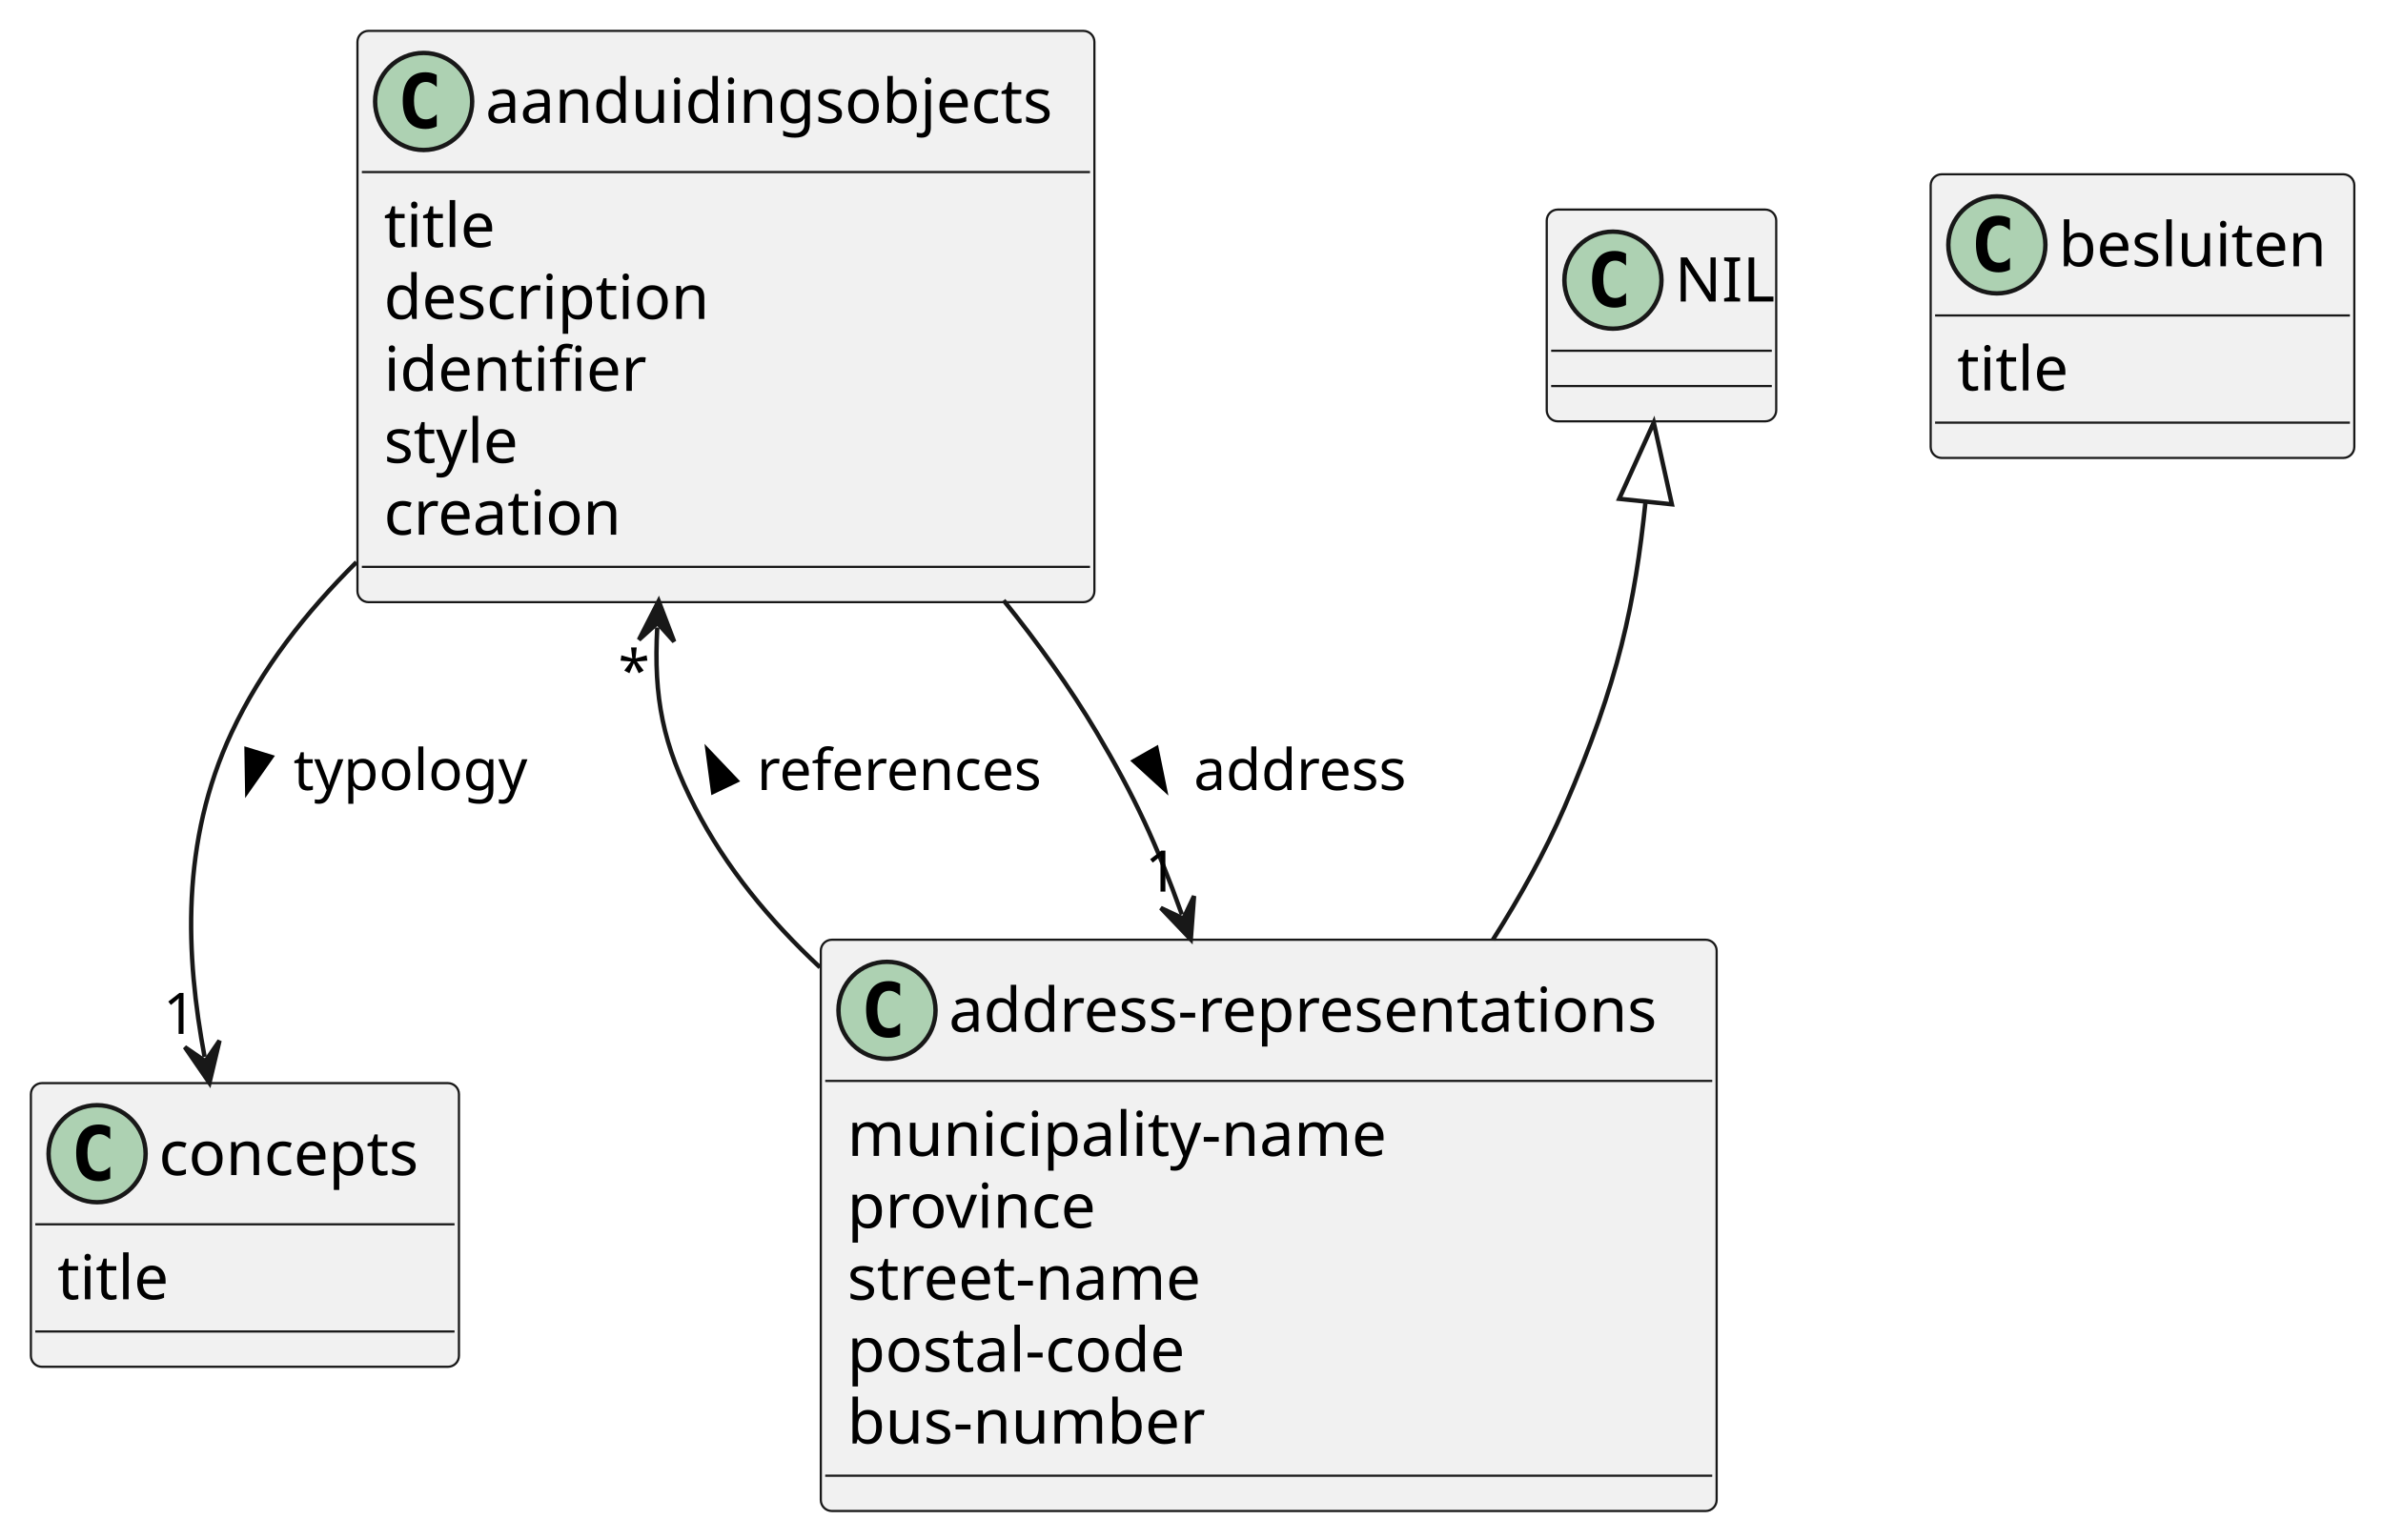
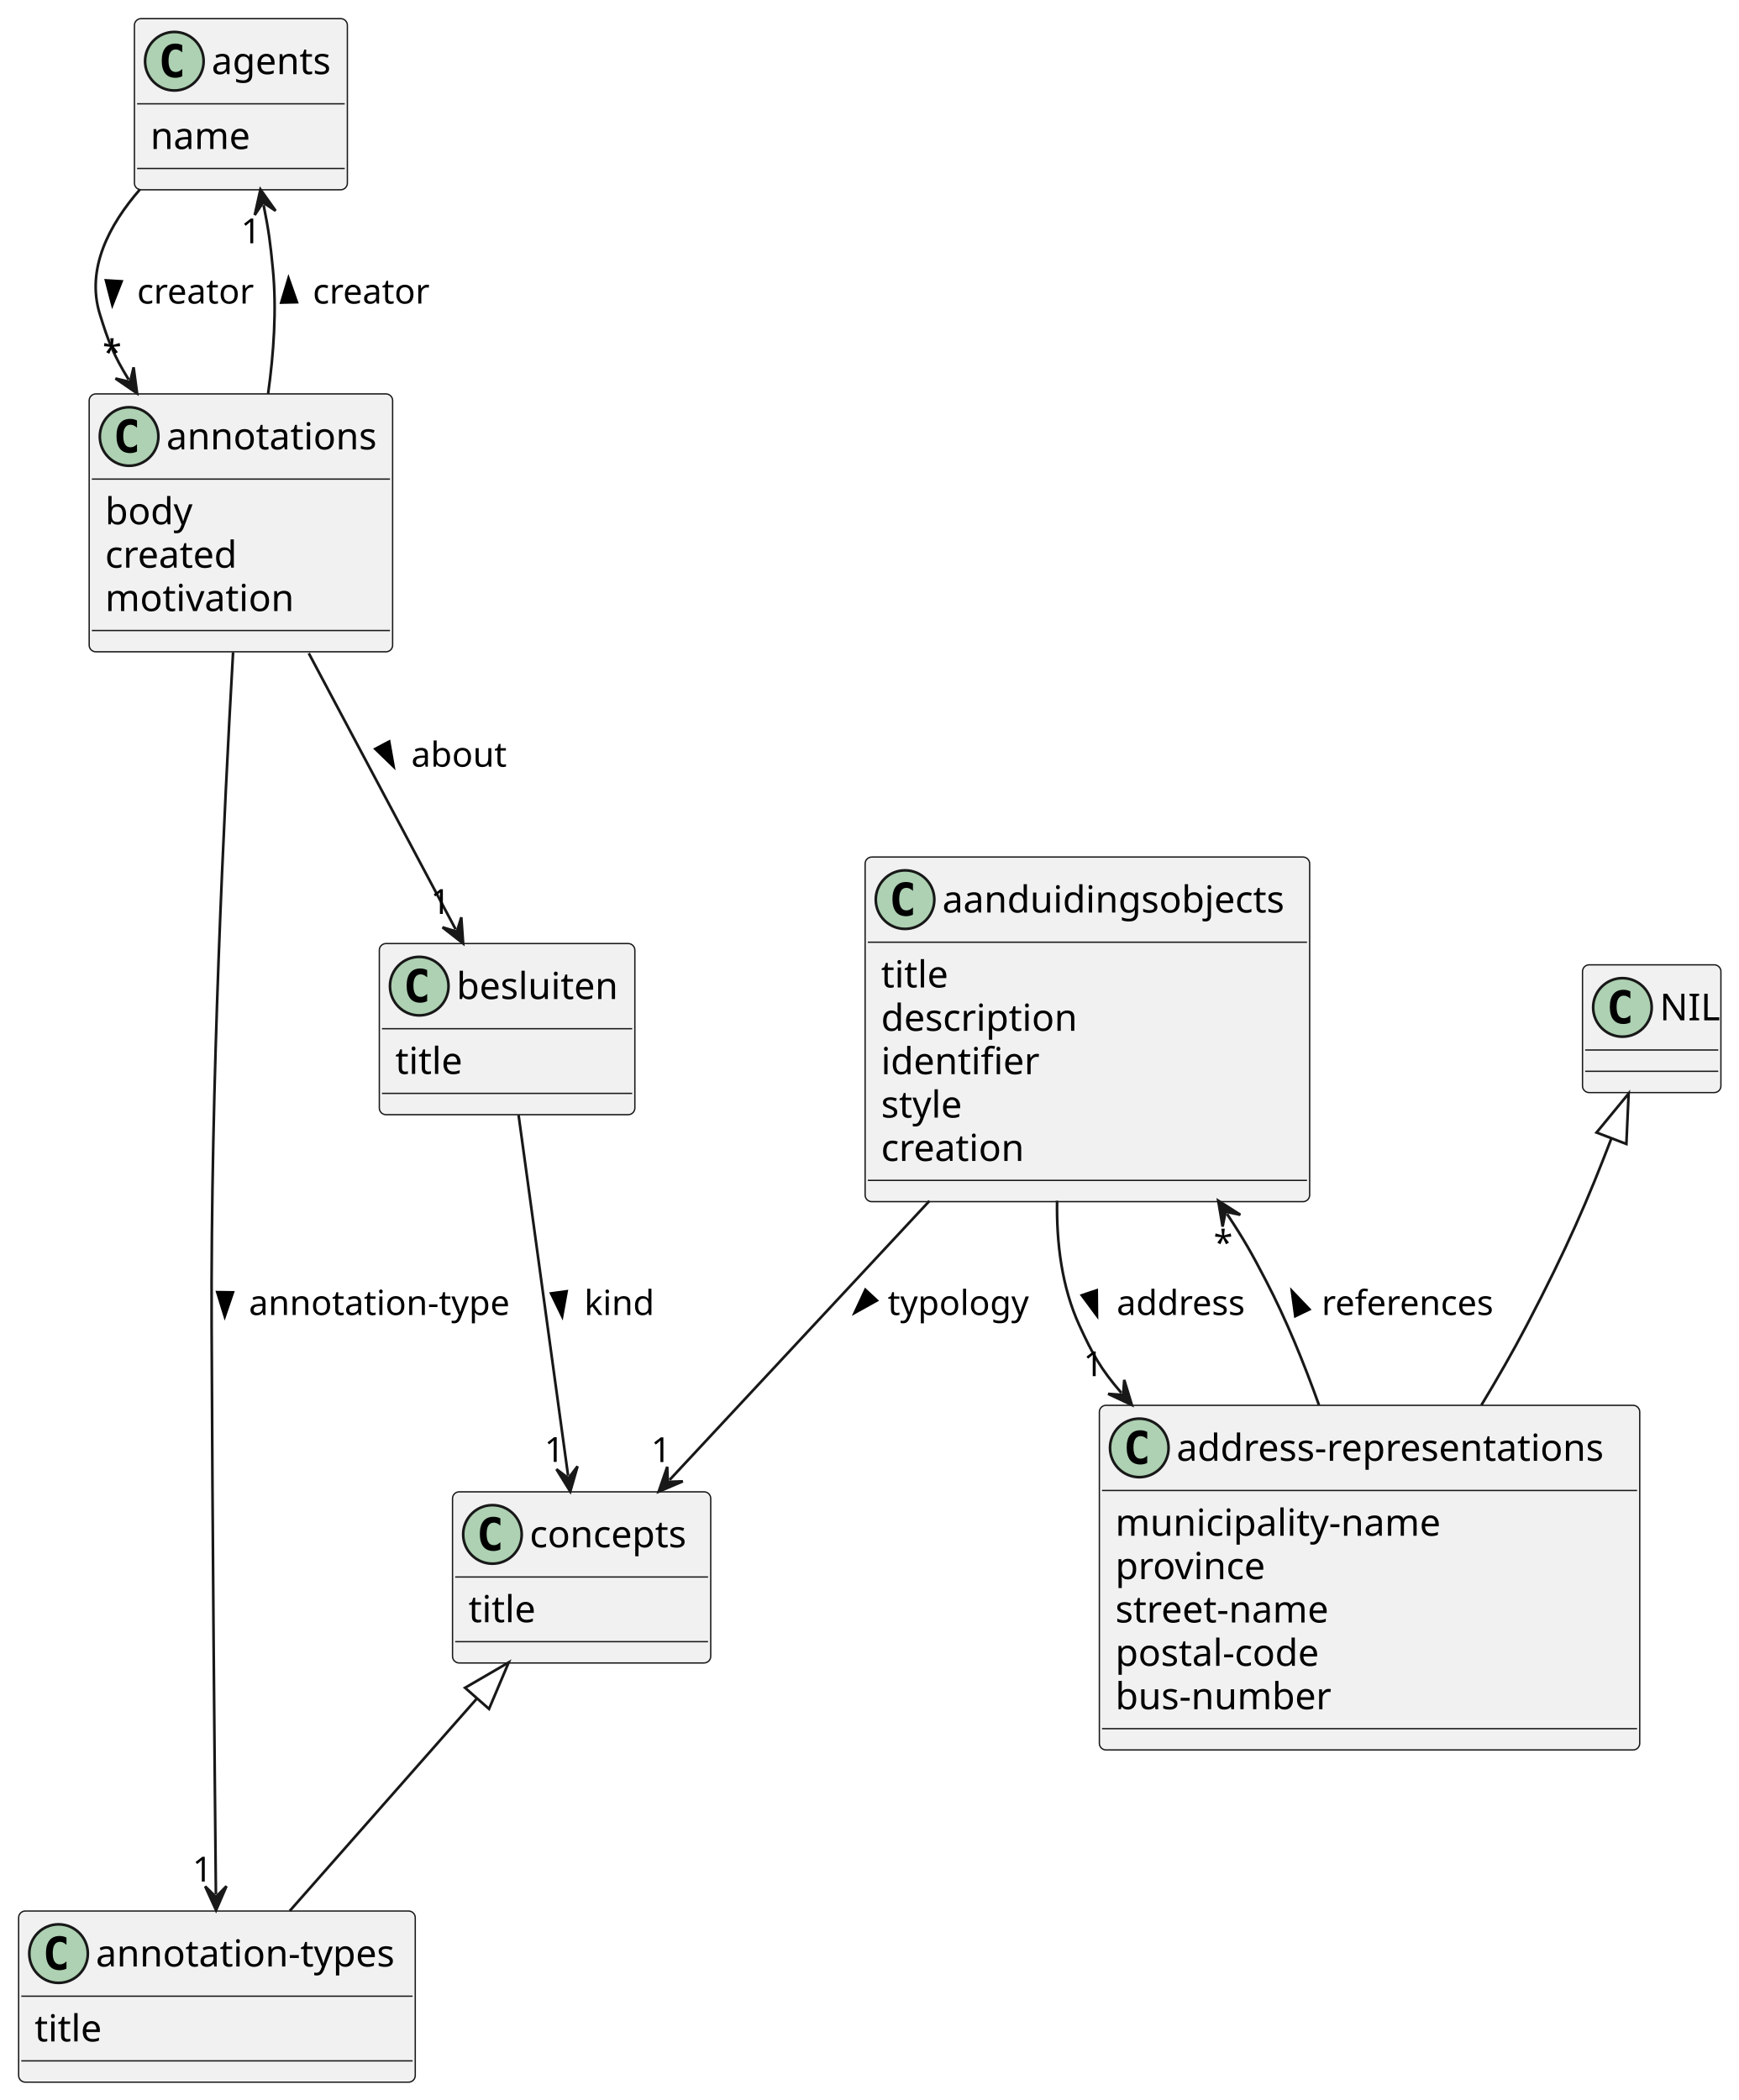
- <svg xmlns="http://www.w3.org/2000/svg" contentStyleType="text/css" height="349px" preserveAspectRatio="none" style="width:540px;height:349px;background:#FFFFFF;" version="1.1" viewBox="0 0 540 349" width="540px" zoomAndPan="magnify">
+ <svg xmlns="http://www.w3.org/2000/svg" contentStyleType="text/css" height="789px" preserveAspectRatio="none" style="width:653px;height:789px;background:#FFFFFF;" version="1.1" viewBox="0 0 653 789" width="653px" zoomAndPan="magnify">
  <defs />
  <g>
+     <g id="elem_agents">
+       <rect codeLine="2" fill="#F1F1F1" height="64.297" id="agents" rx="2.5" ry="2.5" style="stroke:#181818;stroke-width:0.5;" width="80" x="50.5" y="7" />
+       <ellipse cx="65.5" cy="23" fill="#ADD1B2" rx="11" ry="11" style="stroke:#181818;stroke-width:1.0;" />
+       <path d="M68.469,28.641 Q67.891,28.938 67.25,29.078 Q66.609,29.234 65.906,29.234 Q63.406,29.234 62.078,27.594 Q60.766,25.938 60.766,22.812 Q60.766,19.688 62.078,18.031 Q63.406,16.375 65.906,16.375 Q66.609,16.375 67.25,16.531 Q67.906,16.688 68.469,16.984 L68.469,19.703 Q67.844,19.125 67.25,18.859 Q66.656,18.578 66.031,18.578 Q64.688,18.578 64,19.656 Q63.312,20.719 63.312,22.812 Q63.312,24.906 64,25.984 Q64.688,27.047 66.031,27.047 Q66.656,27.047 67.25,26.781 Q67.844,26.5 68.469,25.922 L68.469,28.641 Z " fill="#000000" />
+       <text fill="#000000" font-family="sans-serif" font-size="14" lengthAdjust="spacing" textLength="48" x="79.5" y="27.847">agents</text>
+       <line style="stroke:#181818;stroke-width:0.5;" x1="51.5" x2="129.5" y1="39" y2="39" />
+       <text fill="#000000" font-family="sans-serif" font-size="14" lengthAdjust="spacing" textLength="39" x="56.5" y="55.995">name</text>
+       <line style="stroke:#181818;stroke-width:0.5;" x1="51.5" x2="129.5" y1="63.297" y2="63.297" />
+     </g>
+     <g id="elem_annotations">
+       <rect codeLine="5" fill="#F1F1F1" height="96.891" id="annotations" rx="2.5" ry="2.5" style="stroke:#181818;stroke-width:0.5;" width="114" x="33.5" y="148" />
+       <ellipse cx="48.5" cy="164" fill="#ADD1B2" rx="11" ry="11" style="stroke:#181818;stroke-width:1.0;" />
+       <path d="M51.469,169.641 Q50.891,169.938 50.25,170.078 Q49.609,170.234 48.906,170.234 Q46.406,170.234 45.078,168.594 Q43.766,166.938 43.766,163.812 Q43.766,160.688 45.078,159.031 Q46.406,157.375 48.906,157.375 Q49.609,157.375 50.25,157.531 Q50.906,157.688 51.469,157.984 L51.469,160.703 Q50.844,160.125 50.25,159.859 Q49.656,159.578 49.031,159.578 Q47.688,159.578 47,160.656 Q46.312,161.719 46.312,163.812 Q46.312,165.906 47,166.984 Q47.688,168.047 49.031,168.047 Q49.656,168.047 50.25,167.781 Q50.844,167.5 51.469,166.922 L51.469,169.641 Z " fill="#000000" />
+       <text fill="#000000" font-family="sans-serif" font-size="14" lengthAdjust="spacing" textLength="82" x="62.5" y="168.847">annotations</text>
+       <line style="stroke:#181818;stroke-width:0.5;" x1="34.5" x2="146.5" y1="180" y2="180" />
+       <text fill="#000000" font-family="sans-serif" font-size="14" lengthAdjust="spacing" textLength="34" x="39.5" y="196.995">body</text>
+       <text fill="#000000" font-family="sans-serif" font-size="14" lengthAdjust="spacing" textLength="53" x="39.5" y="213.292">created</text>
+       <text fill="#000000" font-family="sans-serif" font-size="14" lengthAdjust="spacing" textLength="71" x="39.5" y="229.589">motivation</text>
+       <line style="stroke:#181818;stroke-width:0.5;" x1="34.5" x2="146.5" y1="236.891" y2="236.891" />
+     </g>
+     <g id="elem_annotation-types">
+       <rect codeLine="31" fill="#F1F1F1" height="64.297" id="annotation-types" rx="2.5" ry="2.5" style="stroke:#181818;stroke-width:0.5;" width="149" x="7" y="718" />
+       <ellipse cx="22" cy="734" fill="#ADD1B2" rx="11" ry="11" style="stroke:#181818;stroke-width:1.0;" />
+       <path d="M24.969,739.641 Q24.391,739.938 23.75,740.078 Q23.109,740.234 22.406,740.234 Q19.906,740.234 18.578,738.594 Q17.266,736.938 17.266,733.812 Q17.266,730.688 18.578,729.031 Q19.906,727.375 22.406,727.375 Q23.109,727.375 23.75,727.531 Q24.406,727.688 24.969,727.984 L24.969,730.703 Q24.344,730.125 23.75,729.859 Q23.156,729.578 22.531,729.578 Q21.188,729.578 20.5,730.656 Q19.812,731.719 19.812,733.812 Q19.812,735.906 20.5,736.984 Q21.188,738.047 22.531,738.047 Q23.156,738.047 23.75,737.781 Q24.344,737.5 24.969,736.922 L24.969,739.641 Z " fill="#000000" />
+       <text fill="#000000" font-family="sans-serif" font-size="14" lengthAdjust="spacing" textLength="117" x="36" y="738.847">annotation-types</text>
+       <line style="stroke:#181818;stroke-width:0.5;" x1="8" x2="155" y1="750" y2="750" />
+       <text fill="#000000" font-family="sans-serif" font-size="14" lengthAdjust="spacing" textLength="25" x="13" y="766.995">title</text>
+       <line style="stroke:#181818;stroke-width:0.5;" x1="8" x2="155" y1="774.297" y2="774.297" />
+     </g>
+     <g id="elem_besluiten">
+       <rect codeLine="34" fill="#F1F1F1" height="64.297" id="besluiten" rx="2.5" ry="2.5" style="stroke:#181818;stroke-width:0.5;" width="96" x="142.5" y="354.5" />
+       <ellipse cx="157.5" cy="370.5" fill="#ADD1B2" rx="11" ry="11" style="stroke:#181818;stroke-width:1.0;" />
+       <path d="M160.469,376.141 Q159.891,376.438 159.25,376.578 Q158.609,376.734 157.906,376.734 Q155.406,376.734 154.078,375.094 Q152.766,373.438 152.766,370.312 Q152.766,367.188 154.078,365.531 Q155.406,363.875 157.906,363.875 Q158.609,363.875 159.25,364.031 Q159.906,364.188 160.469,364.484 L160.469,367.203 Q159.844,366.625 159.25,366.359 Q158.656,366.078 158.031,366.078 Q156.688,366.078 156,367.156 Q155.312,368.219 155.312,370.312 Q155.312,372.406 156,373.484 Q156.688,374.547 158.031,374.547 Q158.656,374.547 159.25,374.281 Q159.844,374 160.469,373.422 L160.469,376.141 Z " fill="#000000" />
+       <text fill="#000000" font-family="sans-serif" font-size="14" lengthAdjust="spacing" textLength="64" x="171.5" y="375.347">besluiten</text>
+       <line style="stroke:#181818;stroke-width:0.5;" x1="143.5" x2="237.5" y1="386.5" y2="386.5" />
+       <text fill="#000000" font-family="sans-serif" font-size="14" lengthAdjust="spacing" textLength="25" x="148.5" y="403.495">title</text>
+       <line style="stroke:#181818;stroke-width:0.5;" x1="143.5" x2="237.5" y1="410.797" y2="410.797" />
+     </g>
    <g id="elem_aanduidingsobjects">
-       <rect codeLine="2" fill="#F1F1F1" height="129.484" id="aanduidingsobjects" rx="2.5" ry="2.5" style="stroke:#181818;stroke-width:0.5;" width="167" x="81" y="7" />
-       <ellipse cx="96" cy="23" fill="#ADD1B2" rx="11" ry="11" style="stroke:#181818;stroke-width:1.0;" />
-       <path d="M98.969,28.641 Q98.391,28.938 97.75,29.078 Q97.109,29.234 96.406,29.234 Q93.906,29.234 92.578,27.594 Q91.266,25.938 91.266,22.812 Q91.266,19.688 92.578,18.031 Q93.906,16.375 96.406,16.375 Q97.109,16.375 97.75,16.531 Q98.406,16.688 98.969,16.984 L98.969,19.703 Q98.344,19.125 97.75,18.859 Q97.156,18.578 96.531,18.578 Q95.188,18.578 94.5,19.656 Q93.812,20.719 93.812,22.812 Q93.812,24.906 94.5,25.984 Q95.188,27.047 96.531,27.047 Q97.156,27.047 97.75,26.781 Q98.344,26.5 98.969,25.922 L98.969,28.641 Z " fill="#000000" />
-       <text fill="#000000" font-family="sans-serif" font-size="14" lengthAdjust="spacing" textLength="135" x="110" y="27.847">aanduidingsobjects</text>
-       <line style="stroke:#181818;stroke-width:0.5;" x1="82" x2="247" y1="39" y2="39" />
-       <text fill="#000000" font-family="sans-serif" font-size="14" lengthAdjust="spacing" textLength="25" x="87" y="55.995">title</text>
-       <text fill="#000000" font-family="sans-serif" font-size="14" lengthAdjust="spacing" textLength="77" x="87" y="72.292">description</text>
-       <text fill="#000000" font-family="sans-serif" font-size="14" lengthAdjust="spacing" textLength="59" x="87" y="88.589">identifier</text>
-       <text fill="#000000" font-family="sans-serif" font-size="14" lengthAdjust="spacing" textLength="32" x="87" y="104.886">style</text>
-       <text fill="#000000" font-family="sans-serif" font-size="14" lengthAdjust="spacing" textLength="56" x="87" y="121.183">creation</text>
-       <line style="stroke:#181818;stroke-width:0.5;" x1="82" x2="247" y1="128.484" y2="128.484" />
+       <rect codeLine="12" fill="#F1F1F1" height="129.484" id="aanduidingsobjects" rx="2.5" ry="2.5" style="stroke:#181818;stroke-width:0.5;" width="167" x="325" y="322" />
+       <ellipse cx="340" cy="338" fill="#ADD1B2" rx="11" ry="11" style="stroke:#181818;stroke-width:1.0;" />
+       <path d="M342.969,343.641 Q342.391,343.938 341.75,344.078 Q341.109,344.234 340.406,344.234 Q337.906,344.234 336.578,342.594 Q335.266,340.938 335.266,337.812 Q335.266,334.688 336.578,333.031 Q337.906,331.375 340.406,331.375 Q341.109,331.375 341.75,331.531 Q342.406,331.688 342.969,331.984 L342.969,334.703 Q342.344,334.125 341.75,333.859 Q341.156,333.578 340.531,333.578 Q339.188,333.578 338.5,334.656 Q337.812,335.719 337.812,337.812 Q337.812,339.906 338.5,340.984 Q339.188,342.047 340.531,342.047 Q341.156,342.047 341.75,341.781 Q342.344,341.5 342.969,340.922 L342.969,343.641 Z " fill="#000000" />
+       <text fill="#000000" font-family="sans-serif" font-size="14" lengthAdjust="spacing" textLength="135" x="354" y="342.847">aanduidingsobjects</text>
+       <line style="stroke:#181818;stroke-width:0.5;" x1="326" x2="491" y1="354" y2="354" />
+       <text fill="#000000" font-family="sans-serif" font-size="14" lengthAdjust="spacing" textLength="25" x="331" y="370.995">title</text>
+       <text fill="#000000" font-family="sans-serif" font-size="14" lengthAdjust="spacing" textLength="77" x="331" y="387.292">description</text>
+       <text fill="#000000" font-family="sans-serif" font-size="14" lengthAdjust="spacing" textLength="59" x="331" y="403.589">identifier</text>
+       <text fill="#000000" font-family="sans-serif" font-size="14" lengthAdjust="spacing" textLength="32" x="331" y="419.886">style</text>
+       <text fill="#000000" font-family="sans-serif" font-size="14" lengthAdjust="spacing" textLength="56" x="331" y="436.183">creation</text>
+       <line style="stroke:#181818;stroke-width:0.5;" x1="326" x2="491" y1="443.484" y2="443.484" />
    </g>
    <g id="elem_address-representations">
-       <rect codeLine="10" fill="#F1F1F1" height="129.484" id="address-representations" rx="2.5" ry="2.5" style="stroke:#181818;stroke-width:0.5;" width="203" x="186" y="213" />
-       <ellipse cx="201" cy="229" fill="#ADD1B2" rx="11" ry="11" style="stroke:#181818;stroke-width:1.0;" />
-       <path d="M203.969,234.641 Q203.391,234.938 202.75,235.078 Q202.109,235.234 201.406,235.234 Q198.906,235.234 197.578,233.594 Q196.266,231.938 196.266,228.812 Q196.266,225.688 197.578,224.031 Q198.906,222.375 201.406,222.375 Q202.109,222.375 202.75,222.531 Q203.406,222.688 203.969,222.984 L203.969,225.703 Q203.344,225.125 202.75,224.859 Q202.156,224.578 201.531,224.578 Q200.188,224.578 199.5,225.656 Q198.812,226.719 198.812,228.812 Q198.812,230.906 199.5,231.984 Q200.188,233.047 201.531,233.047 Q202.156,233.047 202.75,232.781 Q203.344,232.5 203.969,231.922 L203.969,234.641 Z " fill="#000000" />
-       <text fill="#000000" font-family="sans-serif" font-size="14" lengthAdjust="spacing" textLength="171" x="215" y="233.847">address-representations</text>
-       <line style="stroke:#181818;stroke-width:0.5;" x1="187" x2="388" y1="245" y2="245" />
-       <text fill="#000000" font-family="sans-serif" font-size="14" lengthAdjust="spacing" textLength="124" x="192" y="261.995">municipality-name</text>
-       <text fill="#000000" font-family="sans-serif" font-size="14" lengthAdjust="spacing" textLength="59" x="192" y="278.292">province</text>
-       <text fill="#000000" font-family="sans-serif" font-size="14" lengthAdjust="spacing" textLength="85" x="192" y="294.589">street-name</text>
-       <text fill="#000000" font-family="sans-serif" font-size="14" lengthAdjust="spacing" textLength="82" x="192" y="310.886">postal-code</text>
-       <text fill="#000000" font-family="sans-serif" font-size="14" lengthAdjust="spacing" textLength="85" x="192" y="327.183">bus-number</text>
-       <line style="stroke:#181818;stroke-width:0.5;" x1="187" x2="388" y1="334.484" y2="334.484" />
+       <rect codeLine="22" fill="#F1F1F1" height="129.484" id="address-representations" rx="2.5" ry="2.5" style="stroke:#181818;stroke-width:0.5;" width="203" x="413" y="528" />
+       <ellipse cx="428" cy="544" fill="#ADD1B2" rx="11" ry="11" style="stroke:#181818;stroke-width:1.0;" />
+       <path d="M430.969,549.641 Q430.391,549.938 429.75,550.078 Q429.109,550.234 428.406,550.234 Q425.906,550.234 424.578,548.594 Q423.266,546.938 423.266,543.812 Q423.266,540.688 424.578,539.031 Q425.906,537.375 428.406,537.375 Q429.109,537.375 429.75,537.531 Q430.406,537.688 430.969,537.984 L430.969,540.703 Q430.344,540.125 429.75,539.859 Q429.156,539.578 428.531,539.578 Q427.188,539.578 426.5,540.656 Q425.812,541.719 425.812,543.812 Q425.812,545.906 426.5,546.984 Q427.188,548.047 428.531,548.047 Q429.156,548.047 429.75,547.781 Q430.344,547.5 430.969,546.922 L430.969,549.641 Z " fill="#000000" />
+       <text fill="#000000" font-family="sans-serif" font-size="14" lengthAdjust="spacing" textLength="171" x="442" y="548.847">address-representations</text>
+       <line style="stroke:#181818;stroke-width:0.5;" x1="414" x2="615" y1="560" y2="560" />
+       <text fill="#000000" font-family="sans-serif" font-size="14" lengthAdjust="spacing" textLength="124" x="419" y="576.995">municipality-name</text>
+       <text fill="#000000" font-family="sans-serif" font-size="14" lengthAdjust="spacing" textLength="59" x="419" y="593.292">province</text>
+       <text fill="#000000" font-family="sans-serif" font-size="14" lengthAdjust="spacing" textLength="85" x="419" y="609.589">street-name</text>
+       <text fill="#000000" font-family="sans-serif" font-size="14" lengthAdjust="spacing" textLength="82" x="419" y="625.886">postal-code</text>
+       <text fill="#000000" font-family="sans-serif" font-size="14" lengthAdjust="spacing" textLength="85" x="419" y="642.183">bus-number</text>
+       <line style="stroke:#181818;stroke-width:0.5;" x1="414" x2="615" y1="649.484" y2="649.484" />
    </g>
    <g id="elem_concepts">
-       <rect codeLine="21" fill="#F1F1F1" height="64.297" id="concepts" rx="2.5" ry="2.5" style="stroke:#181818;stroke-width:0.5;" width="97" x="7" y="245.5" />
-       <ellipse cx="22" cy="261.5" fill="#ADD1B2" rx="11" ry="11" style="stroke:#181818;stroke-width:1.0;" />
-       <path d="M24.969,267.141 Q24.391,267.438 23.75,267.578 Q23.109,267.734 22.406,267.734 Q19.906,267.734 18.578,266.094 Q17.266,264.438 17.266,261.312 Q17.266,258.188 18.578,256.531 Q19.906,254.875 22.406,254.875 Q23.109,254.875 23.75,255.031 Q24.406,255.188 24.969,255.484 L24.969,258.203 Q24.344,257.625 23.75,257.359 Q23.156,257.078 22.531,257.078 Q21.188,257.078 20.5,258.156 Q19.812,259.219 19.812,261.312 Q19.812,263.406 20.5,264.484 Q21.188,265.547 22.531,265.547 Q23.156,265.547 23.75,265.281 Q24.344,265 24.969,264.422 L24.969,267.141 Z " fill="#000000" />
-       <text fill="#000000" font-family="sans-serif" font-size="14" lengthAdjust="spacing" textLength="65" x="36" y="266.347">concepts</text>
-       <line style="stroke:#181818;stroke-width:0.5;" x1="8" x2="103" y1="277.5" y2="277.5" />
-       <text fill="#000000" font-family="sans-serif" font-size="14" lengthAdjust="spacing" textLength="25" x="13" y="294.495">title</text>
-       <line style="stroke:#181818;stroke-width:0.5;" x1="8" x2="103" y1="301.797" y2="301.797" />
+       <rect codeLine="20" fill="#F1F1F1" height="64.297" id="concepts" rx="2.5" ry="2.5" style="stroke:#181818;stroke-width:0.5;" width="97" x="170" y="560.5" />
+       <ellipse cx="185" cy="576.5" fill="#ADD1B2" rx="11" ry="11" style="stroke:#181818;stroke-width:1.0;" />
+       <path d="M187.969,582.141 Q187.391,582.438 186.75,582.578 Q186.109,582.734 185.406,582.734 Q182.906,582.734 181.578,581.094 Q180.266,579.438 180.266,576.312 Q180.266,573.188 181.578,571.531 Q182.906,569.875 185.406,569.875 Q186.109,569.875 186.75,570.031 Q187.406,570.188 187.969,570.484 L187.969,573.203 Q187.344,572.625 186.75,572.359 Q186.156,572.078 185.531,572.078 Q184.188,572.078 183.5,573.156 Q182.812,574.219 182.812,576.312 Q182.812,578.406 183.5,579.484 Q184.188,580.547 185.531,580.547 Q186.156,580.547 186.75,580.281 Q187.344,580 187.969,579.422 L187.969,582.141 Z " fill="#000000" />
+       <text fill="#000000" font-family="sans-serif" font-size="14" lengthAdjust="spacing" textLength="65" x="199" y="581.347">concepts</text>
+       <line style="stroke:#181818;stroke-width:0.5;" x1="171" x2="266" y1="592.5" y2="592.5" />
+       <text fill="#000000" font-family="sans-serif" font-size="14" lengthAdjust="spacing" textLength="25" x="176" y="609.495">title</text>
+       <line style="stroke:#181818;stroke-width:0.5;" x1="171" x2="266" y1="616.797" y2="616.797" />
    </g>
    <g id="elem_NIL">
-       <rect codeLine="18" fill="#F1F1F1" height="48" id="NIL" rx="2.5" ry="2.5" style="stroke:#181818;stroke-width:0.5;" width="52" x="350.5" y="47.5" />
-       <ellipse cx="365.5" cy="63.5" fill="#ADD1B2" rx="11" ry="11" style="stroke:#181818;stroke-width:1.0;" />
-       <path d="M368.469,69.141 Q367.891,69.438 367.25,69.578 Q366.609,69.734 365.906,69.734 Q363.406,69.734 362.078,68.094 Q360.766,66.438 360.766,63.312 Q360.766,60.188 362.078,58.531 Q363.406,56.875 365.906,56.875 Q366.609,56.875 367.25,57.031 Q367.906,57.188 368.469,57.484 L368.469,60.203 Q367.844,59.625 367.25,59.359 Q366.656,59.078 366.031,59.078 Q364.688,59.078 364,60.156 Q363.312,61.219 363.312,63.312 Q363.312,65.406 364,66.484 Q364.688,67.547 366.031,67.547 Q366.656,67.547 367.25,67.281 Q367.844,67 368.469,66.422 L368.469,69.141 Z " fill="#000000" />
-       <text fill="#000000" font-family="sans-serif" font-size="14" lengthAdjust="spacing" textLength="20" x="379.5" y="68.347">NIL</text>
-       <line style="stroke:#181818;stroke-width:0.5;" x1="351.5" x2="401.5" y1="79.5" y2="79.5" />
-       <line style="stroke:#181818;stroke-width:0.5;" x1="351.5" x2="401.5" y1="87.5" y2="87.5" />
+       <rect codeLine="30" fill="#F1F1F1" height="48" id="NIL" rx="2.5" ry="2.5" style="stroke:#181818;stroke-width:0.5;" width="52" x="594.5" y="362.5" />
+       <ellipse cx="609.5" cy="378.5" fill="#ADD1B2" rx="11" ry="11" style="stroke:#181818;stroke-width:1.0;" />
+       <path d="M612.469,384.141 Q611.891,384.438 611.25,384.578 Q610.609,384.734 609.906,384.734 Q607.406,384.734 606.078,383.094 Q604.766,381.438 604.766,378.312 Q604.766,375.188 606.078,373.531 Q607.406,371.875 609.906,371.875 Q610.609,371.875 611.25,372.031 Q611.906,372.188 612.469,372.484 L612.469,375.203 Q611.844,374.625 611.25,374.359 Q610.656,374.078 610.031,374.078 Q608.688,374.078 608,375.156 Q607.312,376.219 607.312,378.312 Q607.312,380.406 608,381.484 Q608.688,382.547 610.031,382.547 Q610.656,382.547 611.25,382.281 Q611.844,382 612.469,381.422 L612.469,384.141 Z " fill="#000000" />
+       <text fill="#000000" font-family="sans-serif" font-size="14" lengthAdjust="spacing" textLength="20" x="623.5" y="383.347">NIL</text>
+       <line style="stroke:#181818;stroke-width:0.5;" x1="595.5" x2="645.5" y1="394.5" y2="394.5" />
+       <line style="stroke:#181818;stroke-width:0.5;" x1="595.5" x2="645.5" y1="402.5" y2="402.5" />
    </g>
-     <g id="elem_besluiten">
-       <rect codeLine="19" fill="#F1F1F1" height="64.297" id="besluiten" rx="2.5" ry="2.5" style="stroke:#181818;stroke-width:0.5;" width="96" x="437.5" y="39.5" />
-       <ellipse cx="452.5" cy="55.5" fill="#ADD1B2" rx="11" ry="11" style="stroke:#181818;stroke-width:1.0;" />
-       <path d="M455.469,61.141 Q454.891,61.438 454.25,61.578 Q453.609,61.734 452.906,61.734 Q450.406,61.734 449.078,60.094 Q447.766,58.438 447.766,55.312 Q447.766,52.188 449.078,50.531 Q450.406,48.875 452.906,48.875 Q453.609,48.875 454.25,49.031 Q454.906,49.188 455.469,49.484 L455.469,52.203 Q454.844,51.625 454.25,51.359 Q453.656,51.078 453.031,51.078 Q451.688,51.078 451,52.156 Q450.312,53.219 450.312,55.312 Q450.312,57.406 451,58.484 Q451.688,59.547 453.031,59.547 Q453.656,59.547 454.25,59.281 Q454.844,59 455.469,58.422 L455.469,61.141 Z " fill="#000000" />
-       <text fill="#000000" font-family="sans-serif" font-size="14" lengthAdjust="spacing" textLength="64" x="466.5" y="60.347">besluiten</text>
-       <line style="stroke:#181818;stroke-width:0.5;" x1="438.5" x2="532.5" y1="71.5" y2="71.5" />
-       <text fill="#000000" font-family="sans-serif" font-size="14" lengthAdjust="spacing" textLength="25" x="443.5" y="88.495">title</text>
-       <line style="stroke:#181818;stroke-width:0.5;" x1="438.5" x2="532.5" y1="95.797" y2="95.797" />
+     <g id="link_agents_annotations">
+       <path codeLine="4" d="M52.6,71.13 C40.89,84.59 32.28,101.11 37.5,118 C40.68,128.28 42.598,133.299 48.358,142.669 " fill="none" id="agents-to-annotations" style="stroke:#181818;stroke-width:1.0;" />
+       <polygon fill="#181818" points="51.5,147.78,50.194,138.018,48.882,143.52,43.379,142.208,51.5,147.78" style="stroke:#181818;stroke-width:1.0;" />
+       <polygon fill="#000000" points="42.204,114.558,45.673,105.702,39.806,105.354,42.204,114.558" style="stroke:#000000;stroke-width:1.0;" />
+       <text fill="#000000" font-family="sans-serif" font-size="13" lengthAdjust="spacing" textLength="46" x="51.5" y="114.067">creator</text>
+       <text fill="#000000" font-family="sans-serif" font-size="13" lengthAdjust="spacing" textLength="7" x="38.523" y="136.958">*</text>
+     </g>
+     <g id="link_annotations_agents">
+       <path codeLine="10" d="M100.71,147.97 C102.82,132.97 103.99,116.31 102.5,101 C101.55,91.22 100.946,86.572 99.026,77.052 " fill="none" id="annotations-to-agents" style="stroke:#181818;stroke-width:1.0;" />
+       <polygon fill="#181818" points="97.84,71.17,95.698,80.783,98.829,76.071,103.54,79.202,97.84,71.17" style="stroke:#181818;stroke-width:1.0;" />
+       <polygon fill="#000000" points="108.381,104.568,105.658,113.68,111.534,113.541,108.381,104.568" style="stroke:#000000;stroke-width:1.0;" />
+       <text fill="#000000" font-family="sans-serif" font-size="13" lengthAdjust="spacing" textLength="46" x="117.5" y="114.067">creator</text>
+       <text fill="#000000" font-family="sans-serif" font-size="13" lengthAdjust="spacing" textLength="8" x="90.529" y="91.402">1</text>
+     </g>
+     <g id="link_annotations_annotation-types">
+       <path codeLine="9" d="M87.56,245.1 C84.19,304.34 79.14,408.6 79.5,498 C79.82,577.09 80.629,664.2 81.109,711.7 " fill="none" id="annotations-to-annotation-types" style="stroke:#181818;stroke-width:1.0;" />
+       <polygon fill="#181818" points="81.17,717.7,85.079,708.66,81.12,712.7,77.079,708.741,81.17,717.7" style="stroke:#181818;stroke-width:1.0;" />
+       <polygon fill="#000000" points="84.431,494.566,87.495,485.562,81.617,485.481,84.431,494.566" style="stroke:#000000;stroke-width:1.0;" />
+       <text fill="#000000" font-family="sans-serif" font-size="13" lengthAdjust="spacing" textLength="102" x="93.5" y="494.067">annotation-type</text>
+       <text fill="#000000" font-family="sans-serif" font-size="13" lengthAdjust="spacing" textLength="8" x="72.317" y="706.915">1</text>
+     </g>
+     <g id="link_annotations_besluiten">
+       <path codeLine="11" d="M115.99,245.43 C134.22,279.7 155.403,319.523 171.173,349.173 " fill="none" id="annotations-to-besluiten" style="stroke:#181818;stroke-width:1.0;" />
+       <polygon fill="#181818" points="173.99,354.47,173.295,344.646,171.642,350.056,166.232,348.402,173.99,354.47" style="stroke:#181818;stroke-width:1.0;" />
+       <polygon fill="#000000" points="147.848,287.981,146.195,278.615,141.006,281.375,147.848,287.981" style="stroke:#000000;stroke-width:1.0;" />
+       <text fill="#000000" font-family="sans-serif" font-size="13" lengthAdjust="spacing" textLength="37" x="154.5" y="288.067">about</text>
+       <text fill="#000000" font-family="sans-serif" font-size="13" lengthAdjust="spacing" textLength="8" x="161.76" y="343.367">1</text>
    </g>
    <g id="link_aanduidingsobjects_address-representations">
-       <path codeLine="8" d="M227.42,136.08 C235.14,145.66 242.43,155.77 248.5,166 C257.07,180.43 262.139,191.391 267.819,207.27 " fill="none" id="aanduidingsobjects-to-address-representations" style="stroke:#181818;stroke-width:1.0;" />
-       <polygon fill="#181818" points="269.84,212.92,270.575,203.099,268.156,208.212,263.043,205.793,269.84,212.92" style="stroke:#181818;stroke-width:1.0;" />
-       <polygon fill="#000000" points="263.968,178.915,262.06,169.598,256.947,172.499,263.968,178.915" style="stroke:#000000;stroke-width:1.0;" />
-       <text fill="#000000" font-family="sans-serif" font-size="13" lengthAdjust="spacing" textLength="51" x="270.5" y="179.067">address</text>
-       <text fill="#000000" font-family="sans-serif" font-size="13" lengthAdjust="spacing" textLength="8" x="259.471" y="202.084">1</text>
+       <path codeLine="18" d="M397.12,451.15 C396.85,467.03 398.89,483.61 405.5,498 C410.45,508.76 413.384,514.213 421.284,523.343 " fill="none" id="aanduidingsobjects-to-address-representations" style="stroke:#181818;stroke-width:1.0;" />
+       <polygon fill="#181818" points="425.21,527.88,422.346,518.457,421.938,524.099,416.296,523.692,425.21,527.88" style="stroke:#181818;stroke-width:1.0;" />
+       <polygon fill="#000000" points="412.087,494.308,412.003,484.798,406.429,486.663,412.087,494.308" style="stroke:#000000;stroke-width:1.0;" />
+       <text fill="#000000" font-family="sans-serif" font-size="13" lengthAdjust="spacing" textLength="51" x="419.5" y="494.067">address</text>
+       <text fill="#000000" font-family="sans-serif" font-size="13" lengthAdjust="spacing" textLength="8" x="407.006" y="517.039">1</text>
    </g>
    <g id="link_address-representations_aanduidingsobjects">
-       <path codeLine="16" d="M185.82,219.26 C174.45,208.68 164.47,196.61 157.5,183 C150.22,168.8 148.077,158.181 148.937,142.221 " fill="none" id="address-representations-to-aanduidingsobjects" style="stroke:#181818;stroke-width:1.0;" />
-       <polygon fill="#181818" points="149.26,136.23,144.781,145.002,148.991,141.223,152.77,145.432,149.26,136.23" style="stroke:#181818;stroke-width:1.0;" />
-       <polygon fill="#000000" points="160.341,170.057,161.596,179.484,166.898,176.946,160.341,170.057" style="stroke:#000000;stroke-width:1.0;" />
-       <text fill="#000000" font-family="sans-serif" font-size="13" lengthAdjust="spacing" textLength="68" x="171.5" y="179.067">references</text>
-       <text fill="#000000" font-family="sans-serif" font-size="13" lengthAdjust="spacing" textLength="7" x="140.093" y="156.628">*</text>
+       <path codeLine="28" d="M495.52,527.96 C489.9,512.24 483.16,495.7 475.5,481 C470.28,470.99 467.429,465.849 460.969,456.119 " fill="none" id="address-representations-to-aanduidingsobjects" style="stroke:#181818;stroke-width:1.0;" />
+       <polygon fill="#181818" points="457.65,451.12,459.296,460.83,460.416,455.286,465.961,456.405,457.65,451.12" style="stroke:#181818;stroke-width:1.0;" />
+       <polygon fill="#000000" points="485.333,485.06,486.605,494.486,491.902,491.938,485.333,485.06" style="stroke:#000000;stroke-width:1.0;" />
+       <text fill="#000000" font-family="sans-serif" font-size="13" lengthAdjust="spacing" textLength="68" x="496.5" y="494.067">references</text>
+       <text fill="#000000" font-family="sans-serif" font-size="13" lengthAdjust="spacing" textLength="7" x="455.928" y="471.505">*</text>
    </g>
    <g id="link_aanduidingsobjects_concepts">
-       <path codeLine="9" d="M80.77,127.42 C69.32,138.75 59.21,151.66 52.5,166 C40.87,190.86 42.071,216.522 46.361,239.552 " fill="none" id="aanduidingsobjects-to-concepts" style="stroke:#181818;stroke-width:1.0;" />
-       <polygon fill="#181818" points="47.46,245.45,49.744,235.87,46.544,240.535,41.88,237.335,47.46,245.45" style="stroke:#181818;stroke-width:1.0;" />
-       <polygon fill="#000000" points="56.033,179.346,61.496,171.561,55.877,169.837,56.033,179.346" style="stroke:#000000;stroke-width:1.0;" />
-       <text fill="#000000" font-family="sans-serif" font-size="13" lengthAdjust="spacing" textLength="54" x="66.5" y="179.067">typology</text>
-       <text fill="#000000" font-family="sans-serif" font-size="13" lengthAdjust="spacing" textLength="8" x="36.977" y="234.343">1</text>
+       <path codeLine="19" d="M349.16,451.21 C315.3,487.57 278.46,527.13 251.54,556.03 " fill="none" id="aanduidingsobjects-to-concepts" style="stroke:#181818;stroke-width:1.0;" />
+       <polygon fill="#181818" points="247.45,560.42,256.511,556.561,250.858,556.761,250.657,551.108,247.45,560.42" style="stroke:#181818;stroke-width:1.0;" />
+       <polygon fill="#000000" points="321.092,493.225,329.408,488.609,325.106,484.603,321.092,493.225" style="stroke:#000000;stroke-width:1.0;" />
+       <text fill="#000000" font-family="sans-serif" font-size="13" lengthAdjust="spacing" textLength="54" x="333.5" y="494.067">typology</text>
+       <text fill="#000000" font-family="sans-serif" font-size="13" lengthAdjust="spacing" textLength="8" x="244.596" y="549.307">1</text>
    </g>
    <g id="link_NIL_address-representations">
-       <path codeLine="17" d="M372.887,113.683 C370.497,136.653 366.87,154.47 354.5,183 C350.09,193.17 344.44,203.32 338.3,212.99 " fill="none" id="NIL-backto-address-representations" style="stroke:#181818;stroke-width:1.0;" />
-       <polygon fill="none" points="374.75,95.78,366.919,113.062,378.855,114.304,374.75,95.78" style="stroke:#181818;stroke-width:1.0;" />
+       <path codeLine="29" d="M605.38,427.655 C596.66,450.375 588.78,468.82 573.5,498 C568.33,507.86 562.48,518.05 556.52,527.92 " fill="none" id="NIL-backto-address-representations" style="stroke:#181818;stroke-width:1.0;" />
+       <polygon fill="none" points="611.83,410.85,599.779,425.505,610.982,429.805,611.83,410.85" style="stroke:#181818;stroke-width:1.0;" />
+     </g>
+     <g id="link_concepts_annotation-types">
+       <path codeLine="33" d="M179.209,638.094 C155.309,665.214 132.73,690.85 108.85,717.96 " fill="none" id="concepts-backto-annotation-types" style="stroke:#181818;stroke-width:1.0;" />
+       <polygon fill="none" points="191.11,624.59,174.708,634.127,183.71,642.061,191.11,624.59" style="stroke:#181818;stroke-width:1.0;" />
+     </g>
+     <g id="link_besluiten_concepts">
+       <path codeLine="36" d="M194.81,418.93 C200.09,457.38 208.154,516.116 213.414,554.426 " fill="none" id="besluiten-to-concepts" style="stroke:#181818;stroke-width:1.0;" />
+       <polygon fill="#181818" points="214.23,560.37,216.969,550.91,213.55,555.417,209.043,551.998,214.23,560.37" style="stroke:#181818;stroke-width:1.0;" />
+       <polygon fill="#000000" points="211.18,494.52,212.861,485.159,207.038,485.959,211.18,494.52" style="stroke:#000000;stroke-width:1.0;" />
+       <text fill="#000000" font-family="sans-serif" font-size="13" lengthAdjust="spacing" textLength="26" x="219.5" y="494.067">kind</text>
+       <text fill="#000000" font-family="sans-serif" font-size="13" lengthAdjust="spacing" textLength="8" x="204.524" y="549.246">1</text>
    </g>
  </g>
</svg>
